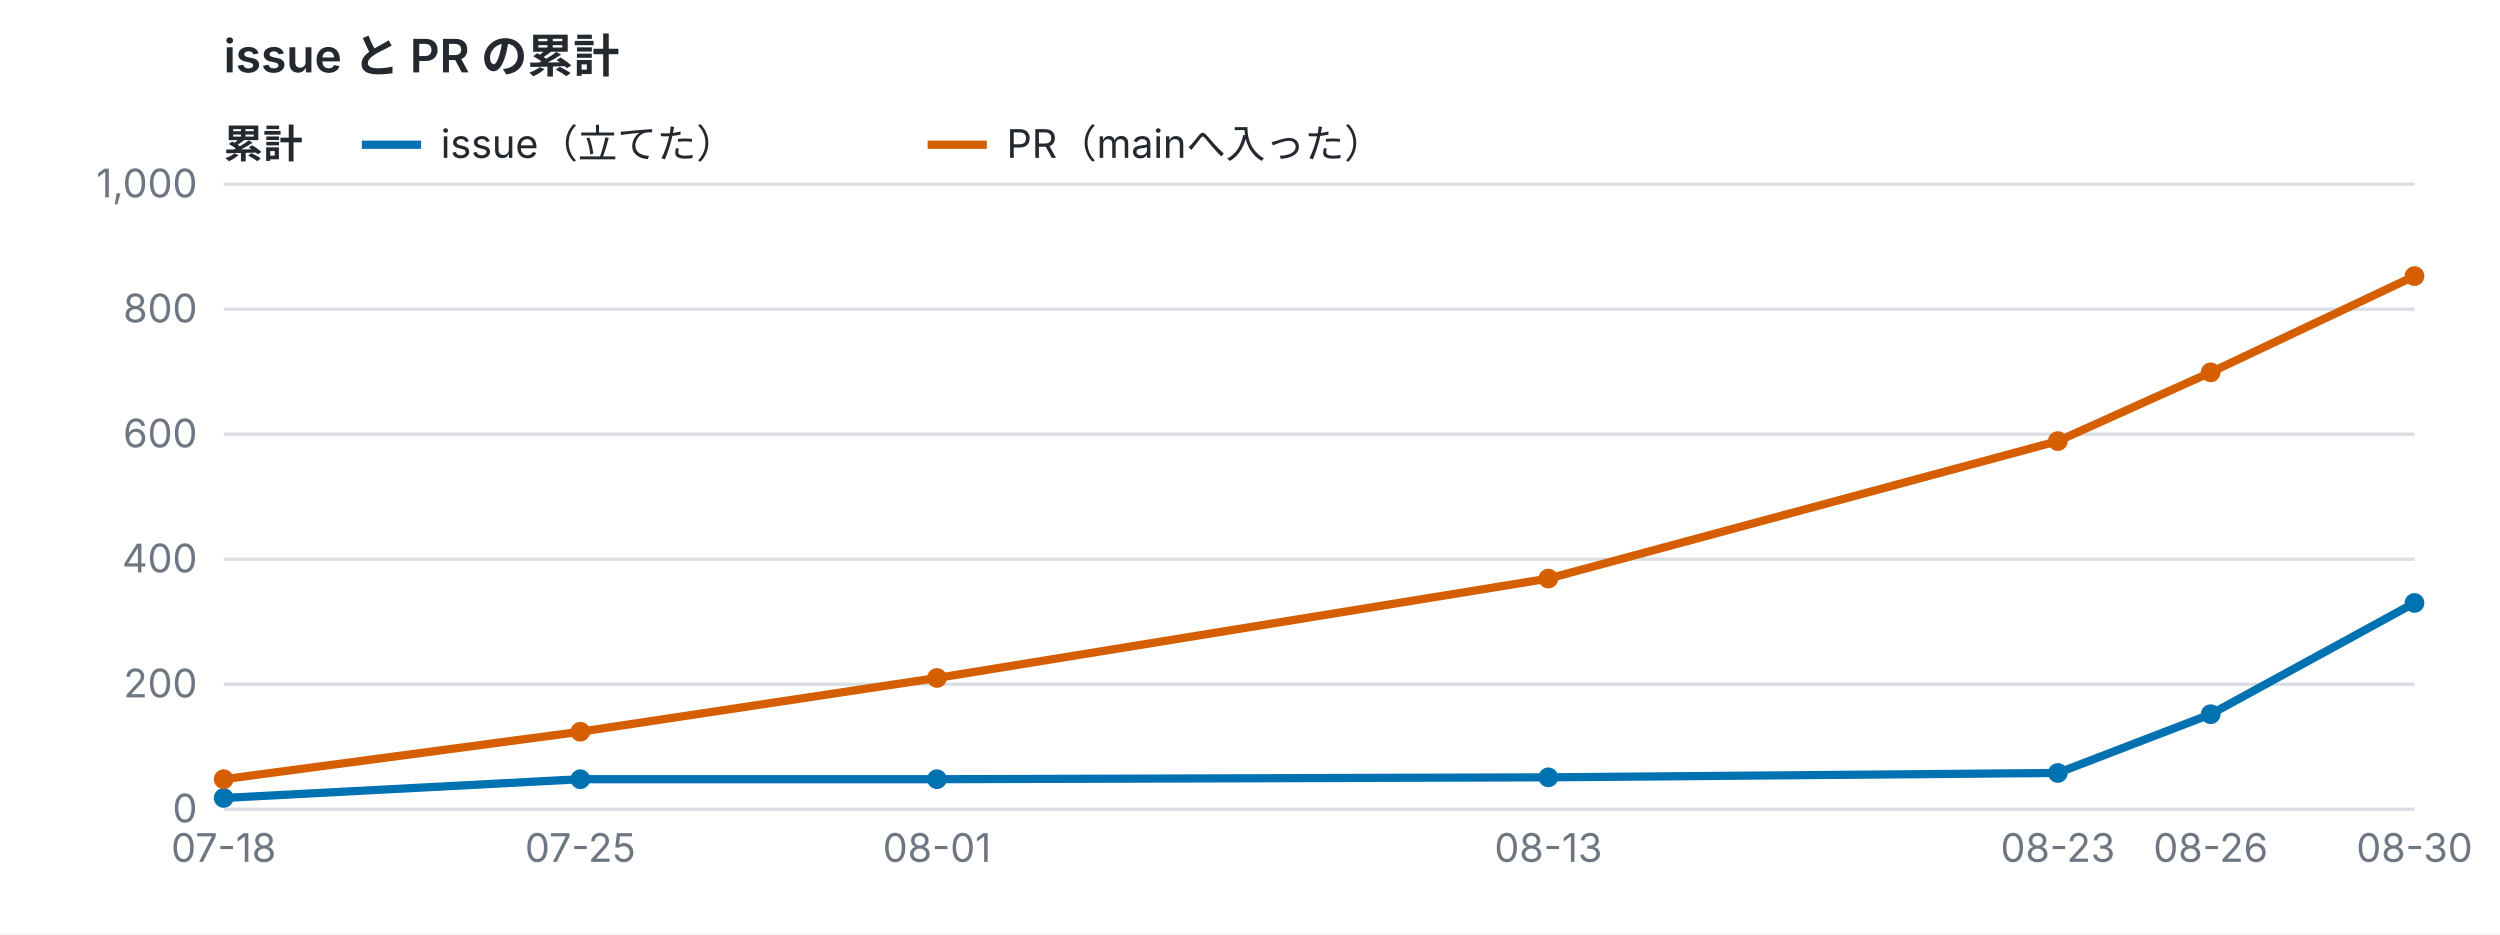
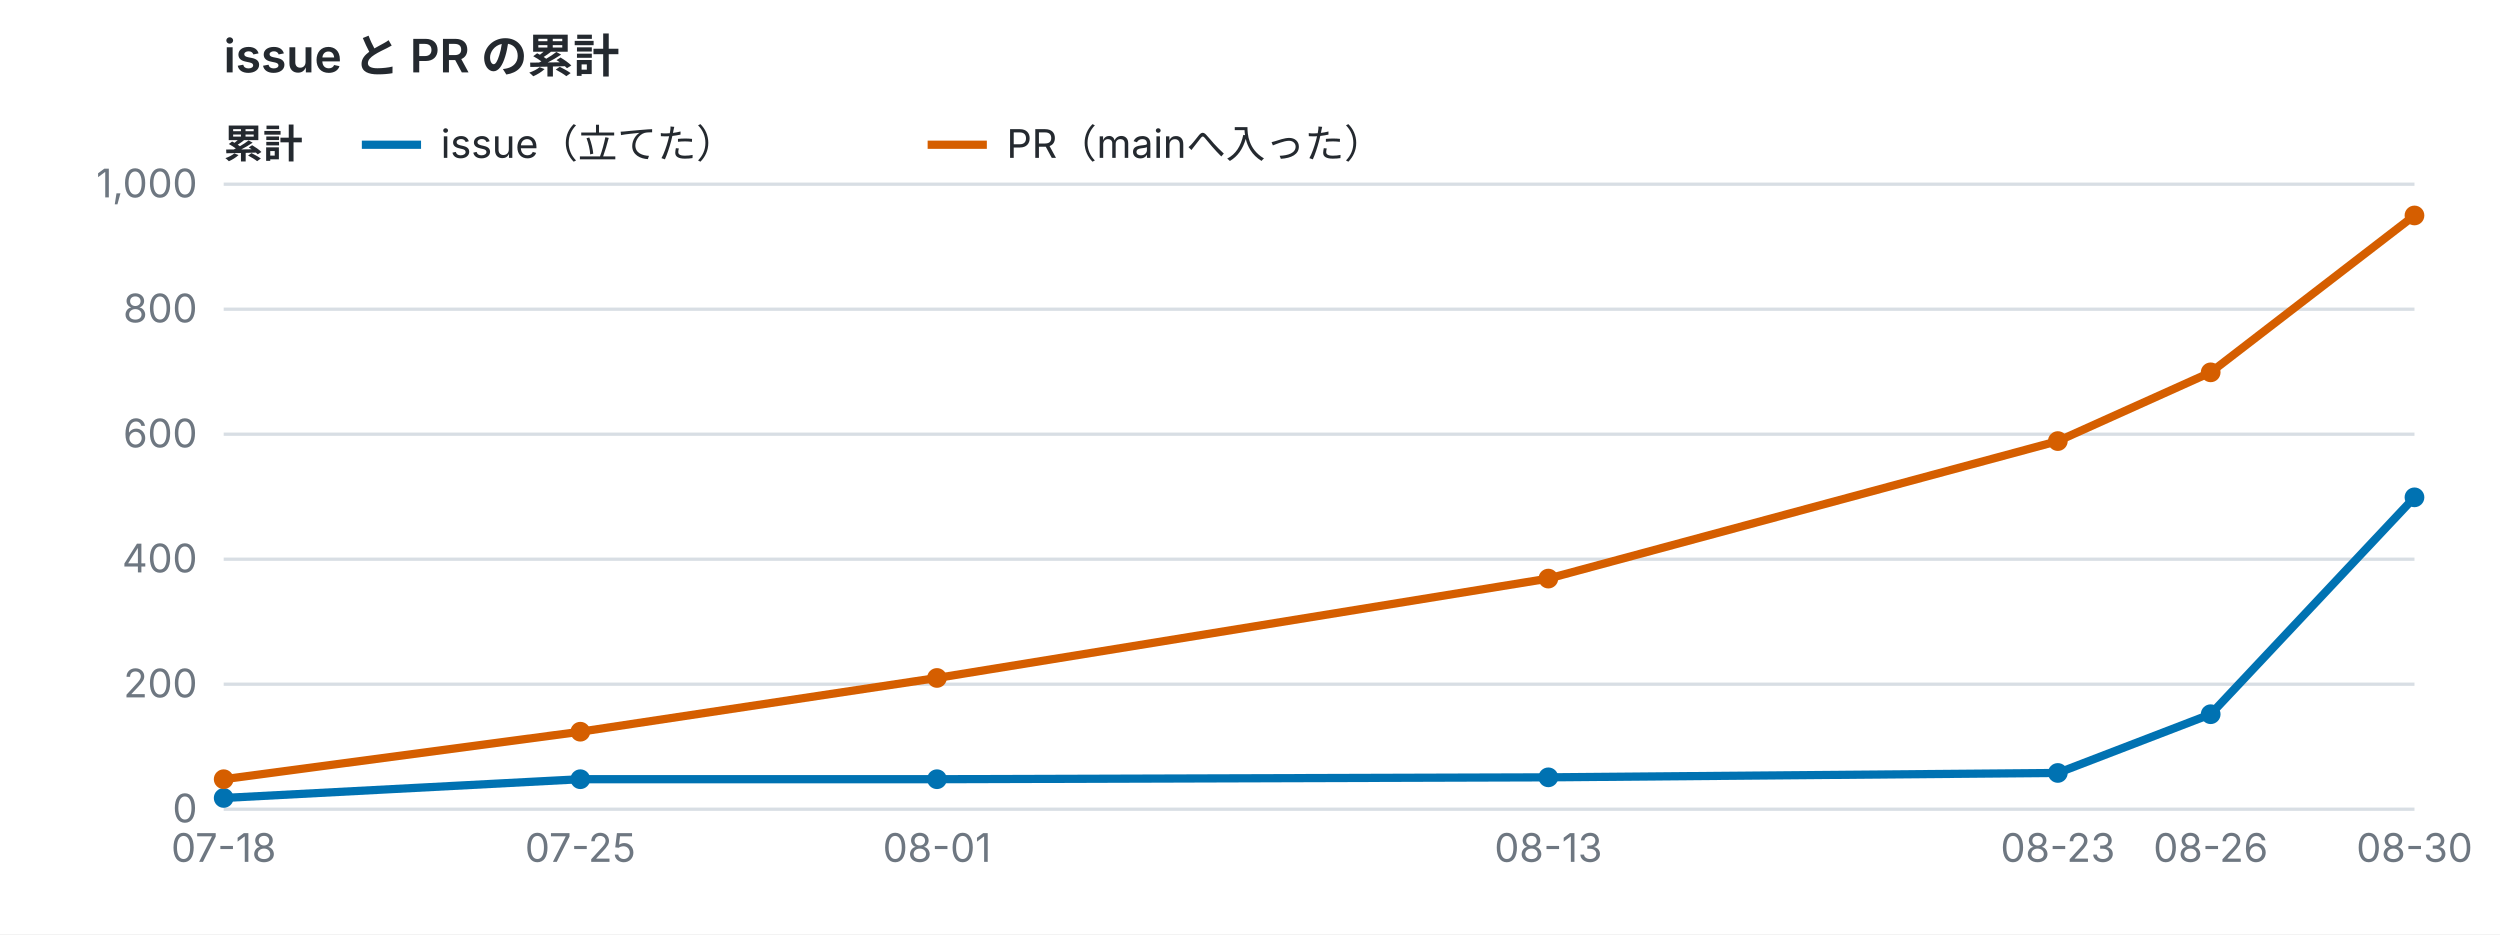
<svg xmlns="http://www.w3.org/2000/svg" width="760" height="284" viewBox="0 0 760 284" font-family="system-ui, -apple-system, 'Segoe UI', 'Hiragino Sans', 'Noto Sans JP', sans-serif" font-size="12">
  <rect width="760" height="284" fill="#ffffff" />
  <text x="68" y="22" font-size="14" font-weight="600" fill="#24292f">issue と PR の累計</text>
  <line x1="68" y1="246" x2="734" y2="246" stroke="#d8dee4" />
  <text x="60" y="250" text-anchor="end" fill="#6e7781">0</text>
  <line x1="68" y1="208" x2="734" y2="208" stroke="#d8dee4" />
  <text x="60" y="212" text-anchor="end" fill="#6e7781">200</text>
  <line x1="68" y1="170" x2="734" y2="170" stroke="#d8dee4" />
  <text x="60" y="174" text-anchor="end" fill="#6e7781">400</text>
  <line x1="68" y1="132" x2="734" y2="132" stroke="#d8dee4" />
  <text x="60" y="136" text-anchor="end" fill="#6e7781">600</text>
  <line x1="68" y1="94" x2="734" y2="94" stroke="#d8dee4" />
  <text x="60" y="98" text-anchor="end" fill="#6e7781">800</text>
  <line x1="68" y1="56" x2="734" y2="56" stroke="#d8dee4" />
  <text x="60" y="60" text-anchor="end" fill="#6e7781">1,000</text>
  <text x="68" y="48" fill="#24292f" font-weight="600">累計</text>
  <line x1="110" y1="44" x2="128" y2="44" stroke="#0072B2" stroke-width="2.5" />
  <text x="134" y="48" fill="#24292f">issue（立てた）</text>
-   <polyline points="68,242.58 176.419,236.88 284.837,236.88 470.698,236.31 625.581,234.98 672.047,217.12 734,183.3" fill="none" stroke="#0072B2" stroke-width="2.5" stroke-linejoin="round" />
+   <polyline points="68,242.58 176.419,236.88 284.837,236.88 470.698,236.31 625.581,234.98 672.047,217.12 734,151.19" fill="none" stroke="#0072B2" stroke-width="2.5" stroke-linejoin="round" />
  <circle cx="68" cy="242.58" r="3" fill="#0072B2" />
  <circle cx="176.419" cy="236.88" r="3" fill="#0072B2" />
  <circle cx="284.837" cy="236.88" r="3" fill="#0072B2" />
  <circle cx="470.698" cy="236.31" r="3" fill="#0072B2" />
  <circle cx="625.581" cy="234.98" r="3" fill="#0072B2" />
  <circle cx="672.047" cy="217.12" r="3" fill="#0072B2" />
-   <circle cx="734" cy="183.3" r="3" fill="#0072B2" />
+   <circle cx="734" cy="151.19" r="3" fill="#0072B2" />
  <line x1="282" y1="44" x2="300" y2="44" stroke="#D55E00" stroke-width="2.5" />
  <text x="306" y="48" fill="#24292f">PR（mainへ入った）</text>
-   <polyline points="68,236.88 176.419,222.44 284.837,206.1 470.698,175.89 625.581,134.09 672.047,113.19 734,83.93" fill="none" stroke="#D55E00" stroke-width="2.5" stroke-linejoin="round" />
+   <polyline points="68,236.88 176.419,222.44 284.837,206.1 470.698,175.89 625.581,134.09 672.047,113.19 734,65.5" fill="none" stroke="#D55E00" stroke-width="2.5" stroke-linejoin="round" />
  <circle cx="68" cy="236.88" r="3" fill="#D55E00" />
  <circle cx="176.419" cy="222.44" r="3" fill="#D55E00" />
  <circle cx="284.837" cy="206.1" r="3" fill="#D55E00" />
  <circle cx="470.698" cy="175.89" r="3" fill="#D55E00" />
  <circle cx="625.581" cy="134.09" r="3" fill="#D55E00" />
  <circle cx="672.047" cy="113.19" r="3" fill="#D55E00" />
-   <circle cx="734" cy="83.93" r="3" fill="#D55E00" />
+   <circle cx="734" cy="65.5" r="3" fill="#D55E00" />
  <text x="68" y="262" text-anchor="middle" fill="#6e7781">07-18</text>
  <text x="176.419" y="262" text-anchor="middle" fill="#6e7781">07-25</text>
  <text x="284.837" y="262" text-anchor="middle" fill="#6e7781">08-01</text>
  <text x="470.698" y="262" text-anchor="middle" fill="#6e7781">08-13</text>
  <text x="625.581" y="262" text-anchor="middle" fill="#6e7781">08-23</text>
  <text x="672.047" y="262" text-anchor="middle" fill="#6e7781">08-26</text>
  <text x="734" y="262" text-anchor="middle" fill="#6e7781">08-30</text>
</svg>
